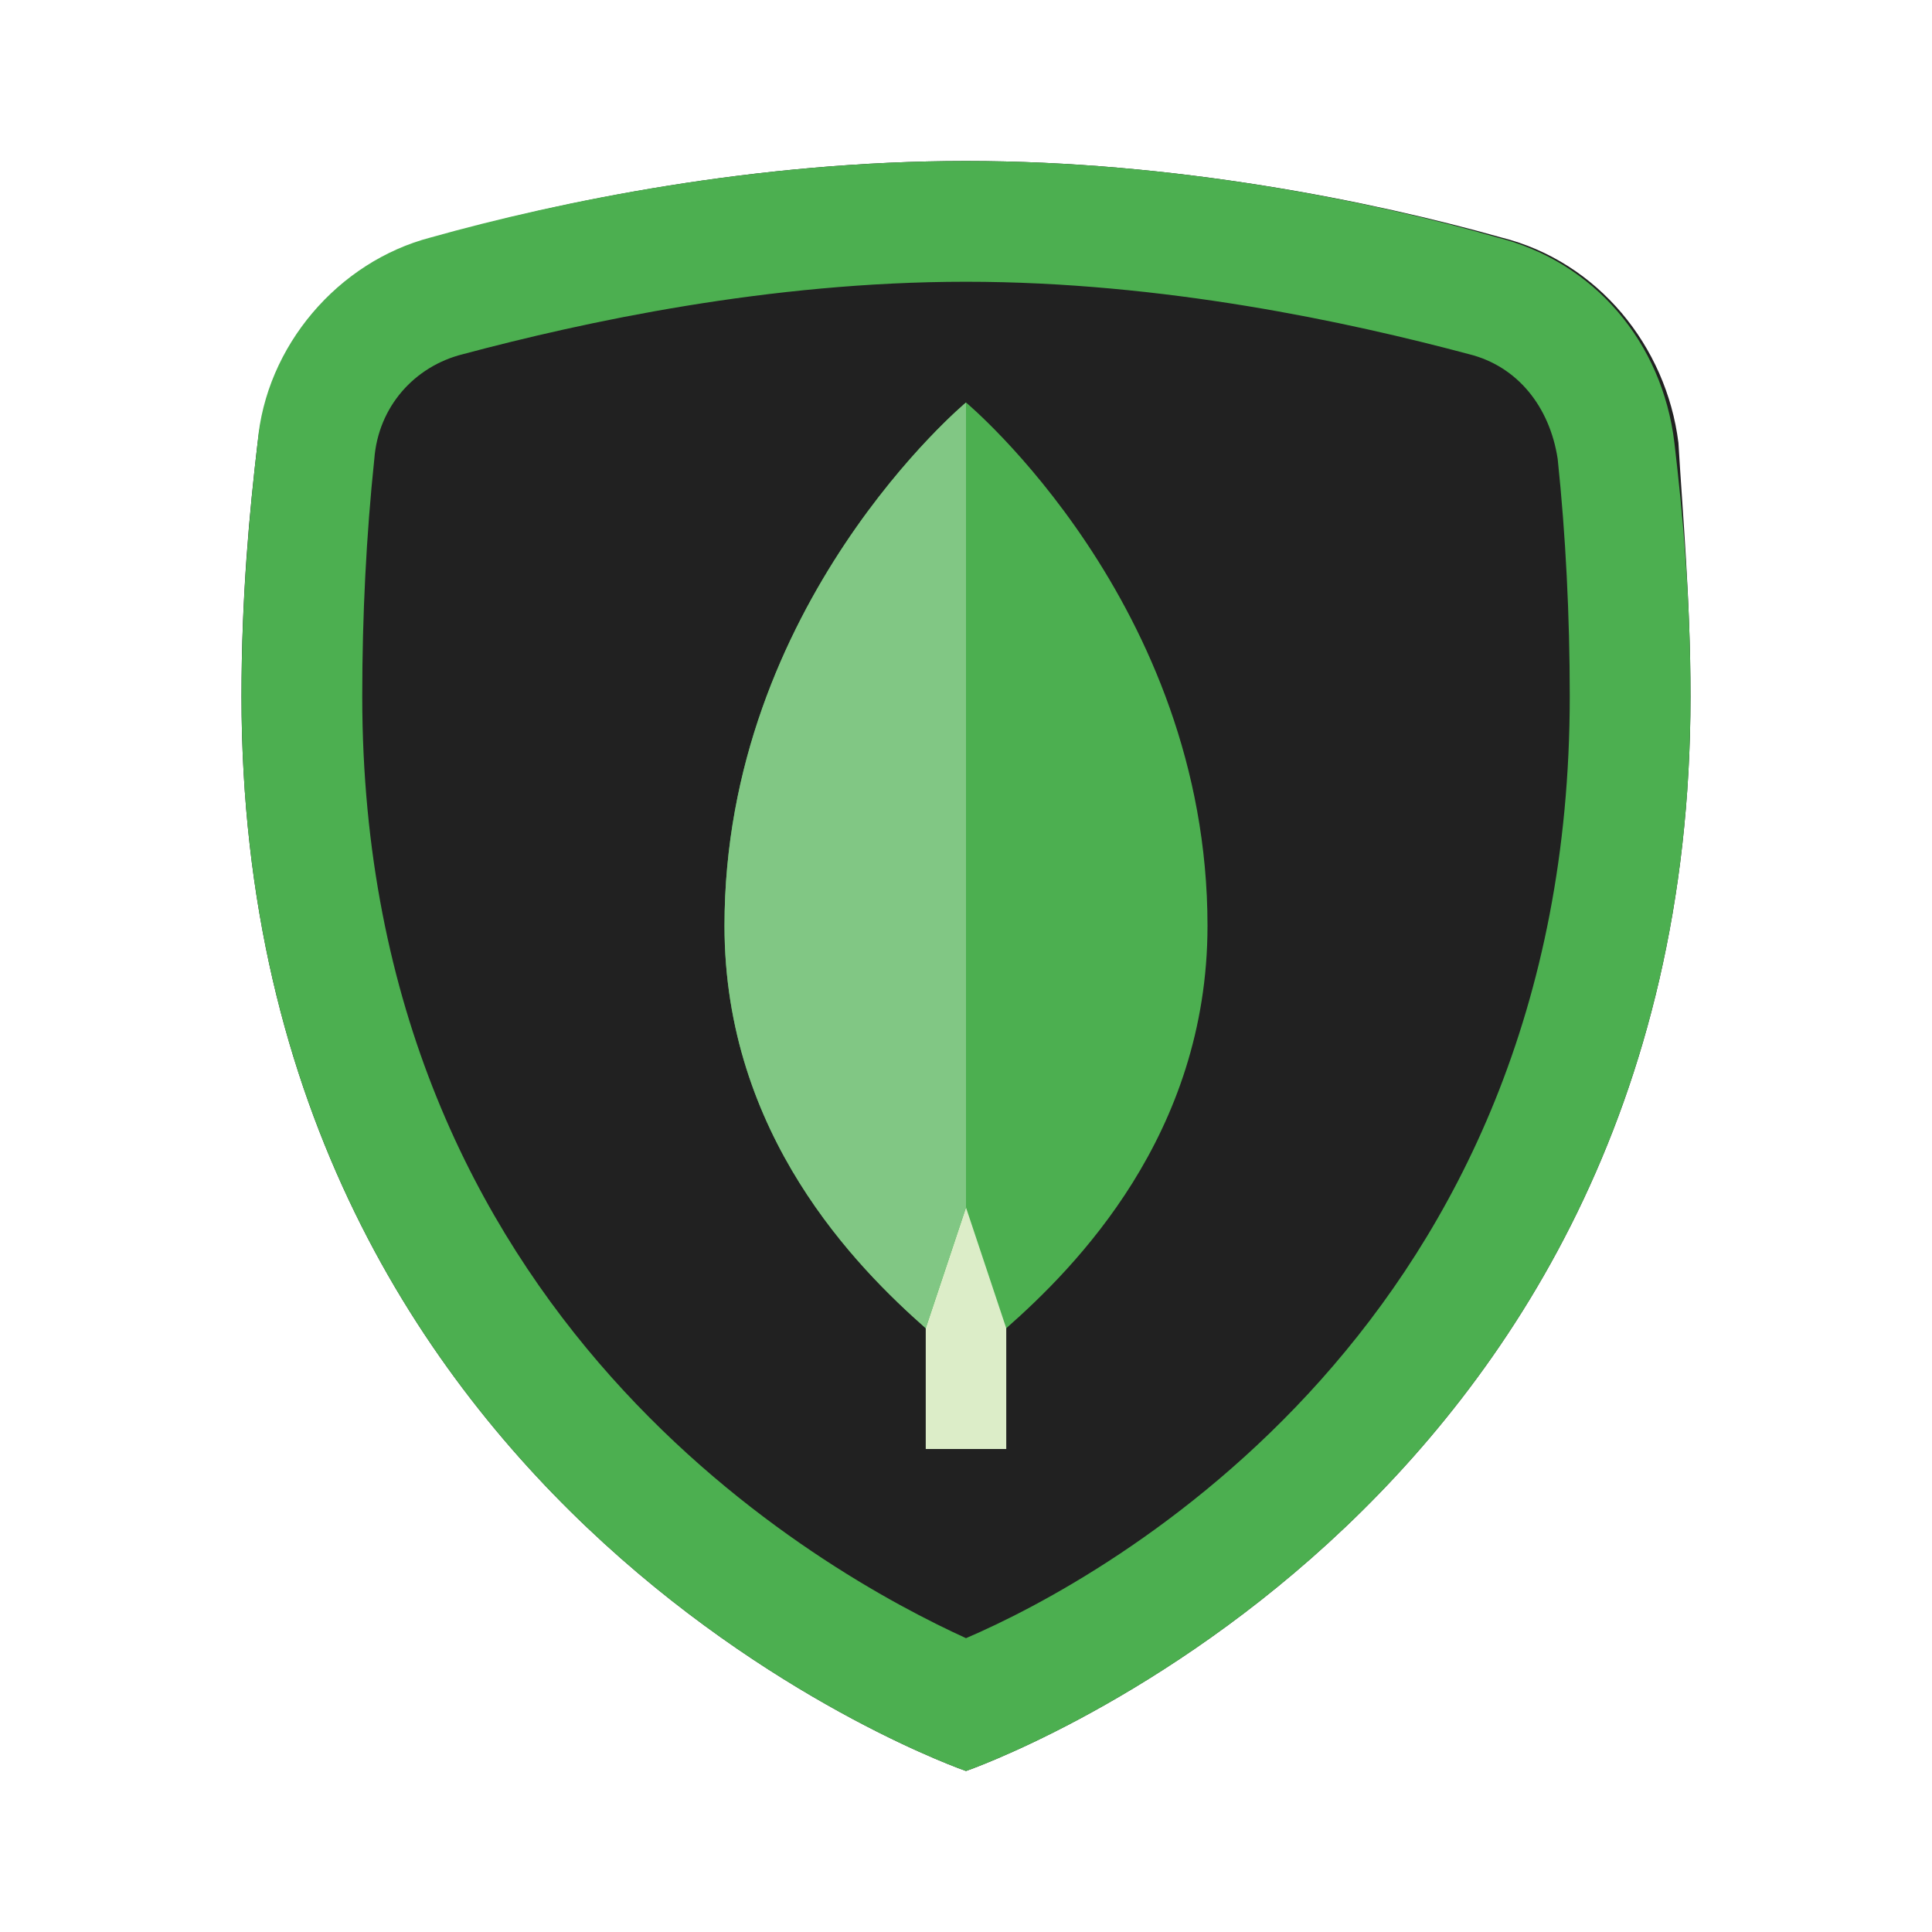
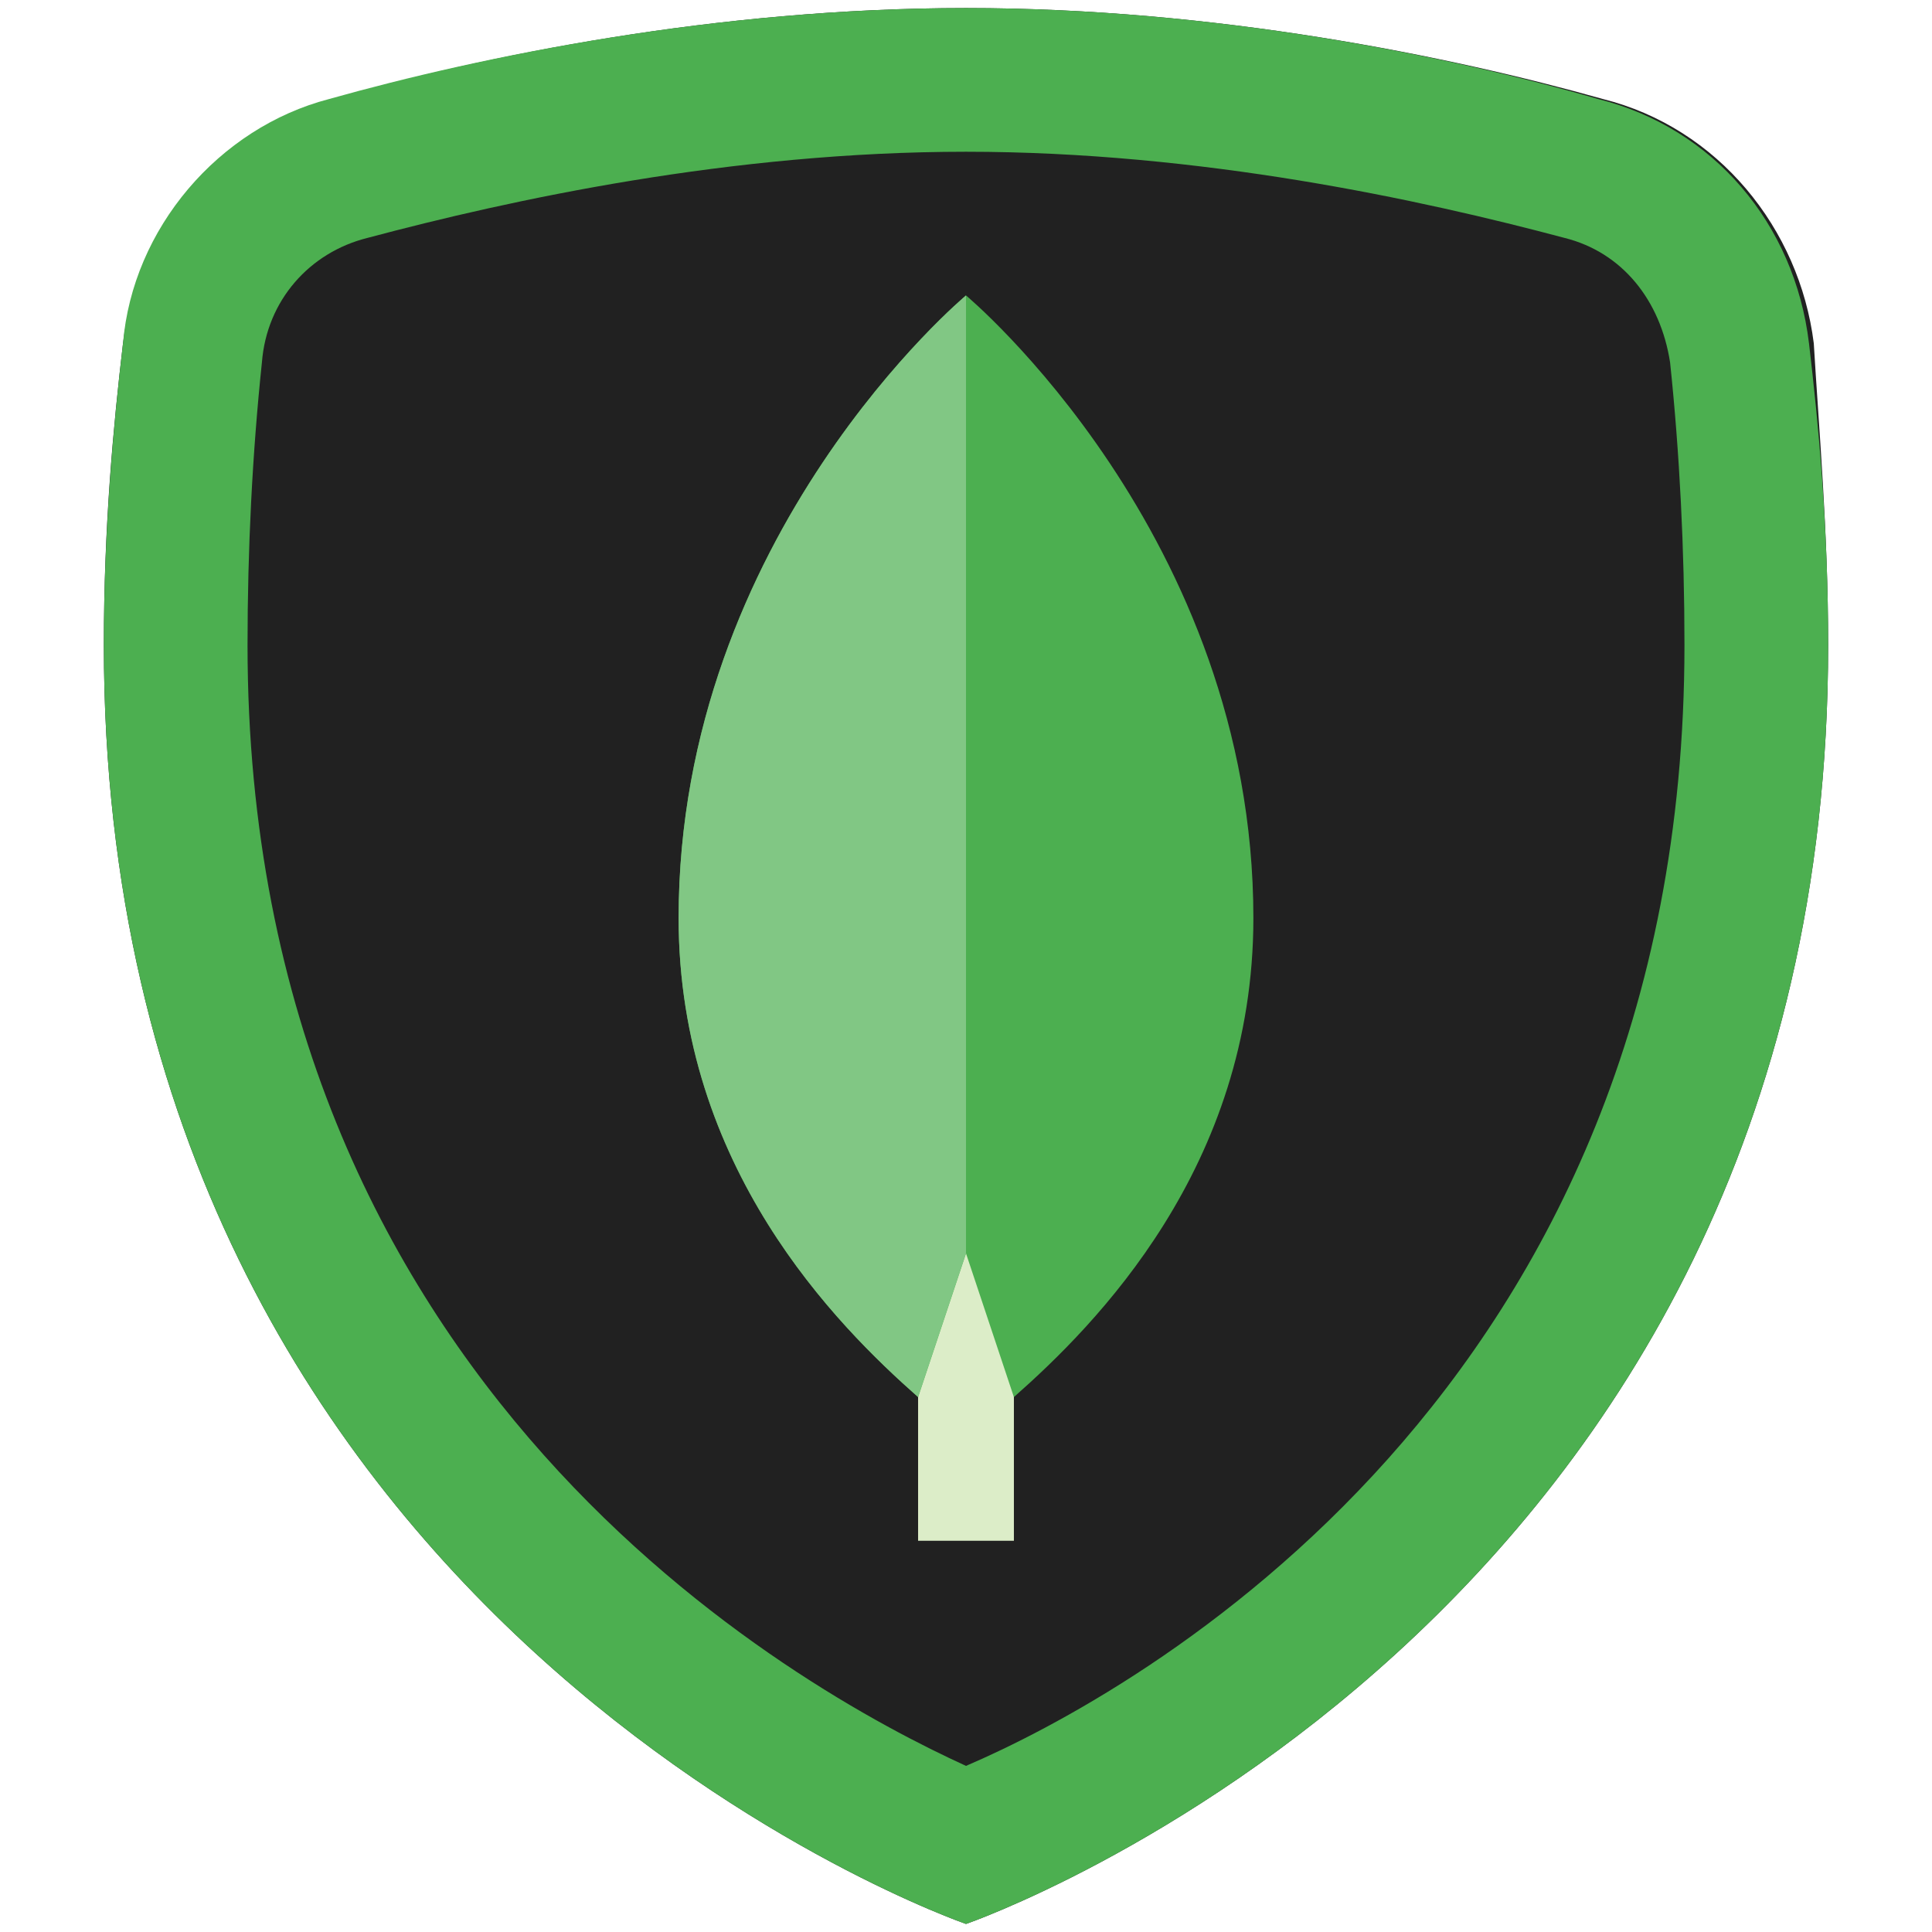
<svg xmlns="http://www.w3.org/2000/svg" viewBox="0,0,256,256" width="48px" height="48px">
-   <g fill="none" fill-rule="nonzero" stroke="none" stroke-width="1" stroke-linecap="butt" stroke-linejoin="miter" stroke-miterlimit="10" stroke-dasharray="" stroke-dashoffset="0" font-family="none" font-weight="none" font-size="none" text-anchor="none" style="mix-blend-mode: normal">
-     <g transform="scale(5.33333,5.33333)">
-       <path d="M42,17.3c0,20.5 -18,26.7 -18,26.7c0,0 -18,-6.2 -18,-26.7c0,-2.5 0.2,-4.6 0.4,-6.3c0.3,-2.5 2,-4.5 4.4,-5.1c3.1,-0.9 8,-1.9 13.2,-1.9c5.2,0 10.1,1 13.3,1.9c2.4,0.6 4.1,2.7 4.4,5.1c0.1,1.7 0.3,3.9 0.3,6.3z" fill="#212121" />
-       <path d="M24,7c4.9,0 9.5,1 12.5,1.8c1.2,0.3 2,1.3 2.2,2.6c0.2,1.9 0.3,3.9 0.3,5.9c0,15.6 -11.5,21.9 -15,23.4c-3.5,-1.6 -15,-7.9 -15,-23.4c0,-2 0.1,-4 0.3,-5.9c0.1,-1.3 1,-2.3 2.2,-2.6c3,-0.8 7.6,-1.8 12.5,-1.8M24,4c-5.2,0 -10.1,1 -13.3,1.9c-2.3,0.6 -4.1,2.7 -4.3,5.1c-0.2,1.7 -0.4,3.9 -0.4,6.3c0,20.5 18,26.7 18,26.7c0,0 18,-6.2 18,-26.7c0,-2.5 -0.2,-4.6 -0.4,-6.3c-0.3,-2.5 -2,-4.5 -4.4,-5.1c-3.1,-0.9 -8,-1.9 -13.2,-1.9z" fill="#4caf50" />
-       <path d="M23,28h2v8h-2z" fill="#dcedc8" />
-       <path d="M24,10c0,0 -6,5 -6,13c0,5.2 3.3,8.5 5,10l1,-3l1,3c1.7,-1.5 5,-4.8 5,-10c0,-8 -6,-13 -6,-13z" fill="#4caf50" />
-       <path d="M24,10c0,0 -6,5 -6,13c0,5.2 3.3,8.5 5,10l1,-3z" fill="#81c784" />
+   <g transform="translate(-24.32,-24.32) scale(1.19,1.19)">
+     <g fill="none" fill-rule="nonzero" stroke="none" stroke-width="1" stroke-linecap="butt" stroke-linejoin="miter" stroke-miterlimit="10" stroke-dasharray="" stroke-dashoffset="0" font-family="none" font-weight="none" font-size="none" text-anchor="none" style="mix-blend-mode: normal">
+       <g transform="scale(5.33333,5.33333)">
+         <path d="M42,17.3c0,20.5 -18,26.7 -18,26.7c0,0 -18,-6.2 -18,-26.7c0,-2.5 0.2,-4.6 0.4,-6.3c0.3,-2.5 2,-4.5 4.4,-5.1c3.1,-0.9 8,-1.9 13.2,-1.9c5.2,0 10.1,1 13.3,1.9c2.4,0.6 4.1,2.7 4.4,5.1c0.1,1.7 0.3,3.9 0.3,6.3z" fill="#212121" />
+         <path d="M24,7c4.9,0 9.5,1 12.5,1.8c1.2,0.3 2,1.3 2.2,2.6c0.2,1.9 0.3,3.9 0.3,5.9c0,15.6 -11.5,21.9 -15,23.4c-3.5,-1.6 -15,-7.9 -15,-23.4c0,-2 0.1,-4 0.3,-5.9c0.1,-1.3 1,-2.3 2.2,-2.6c3,-0.8 7.6,-1.8 12.5,-1.8M24,4c-5.2,0 -10.1,1 -13.3,1.9c-2.3,0.6 -4.1,2.7 -4.3,5.1c-0.2,1.7 -0.4,3.9 -0.4,6.3c0,20.5 18,26.7 18,26.7c0,0 18,-6.2 18,-26.7c0,-2.5 -0.2,-4.6 -0.4,-6.3c-0.3,-2.5 -2,-4.5 -4.4,-5.1c-3.1,-0.9 -8,-1.9 -13.2,-1.9z" fill="#4caf50" />
+         <path d="M23,28h2v8h-2z" fill="#dcedc8" />
+         <path d="M24,10c0,0 -6,5 -6,13c0,5.2 3.3,8.5 5,10l1,-3l1,3c1.7,-1.5 5,-4.8 5,-10c0,-8 -6,-13 -6,-13z" fill="#4caf50" />
+         <path d="M24,10c0,0 -6,5 -6,13c0,5.2 3.3,8.5 5,10l1,-3z" fill="#81c784" />
+       </g>
    </g>
  </g>
</svg>
